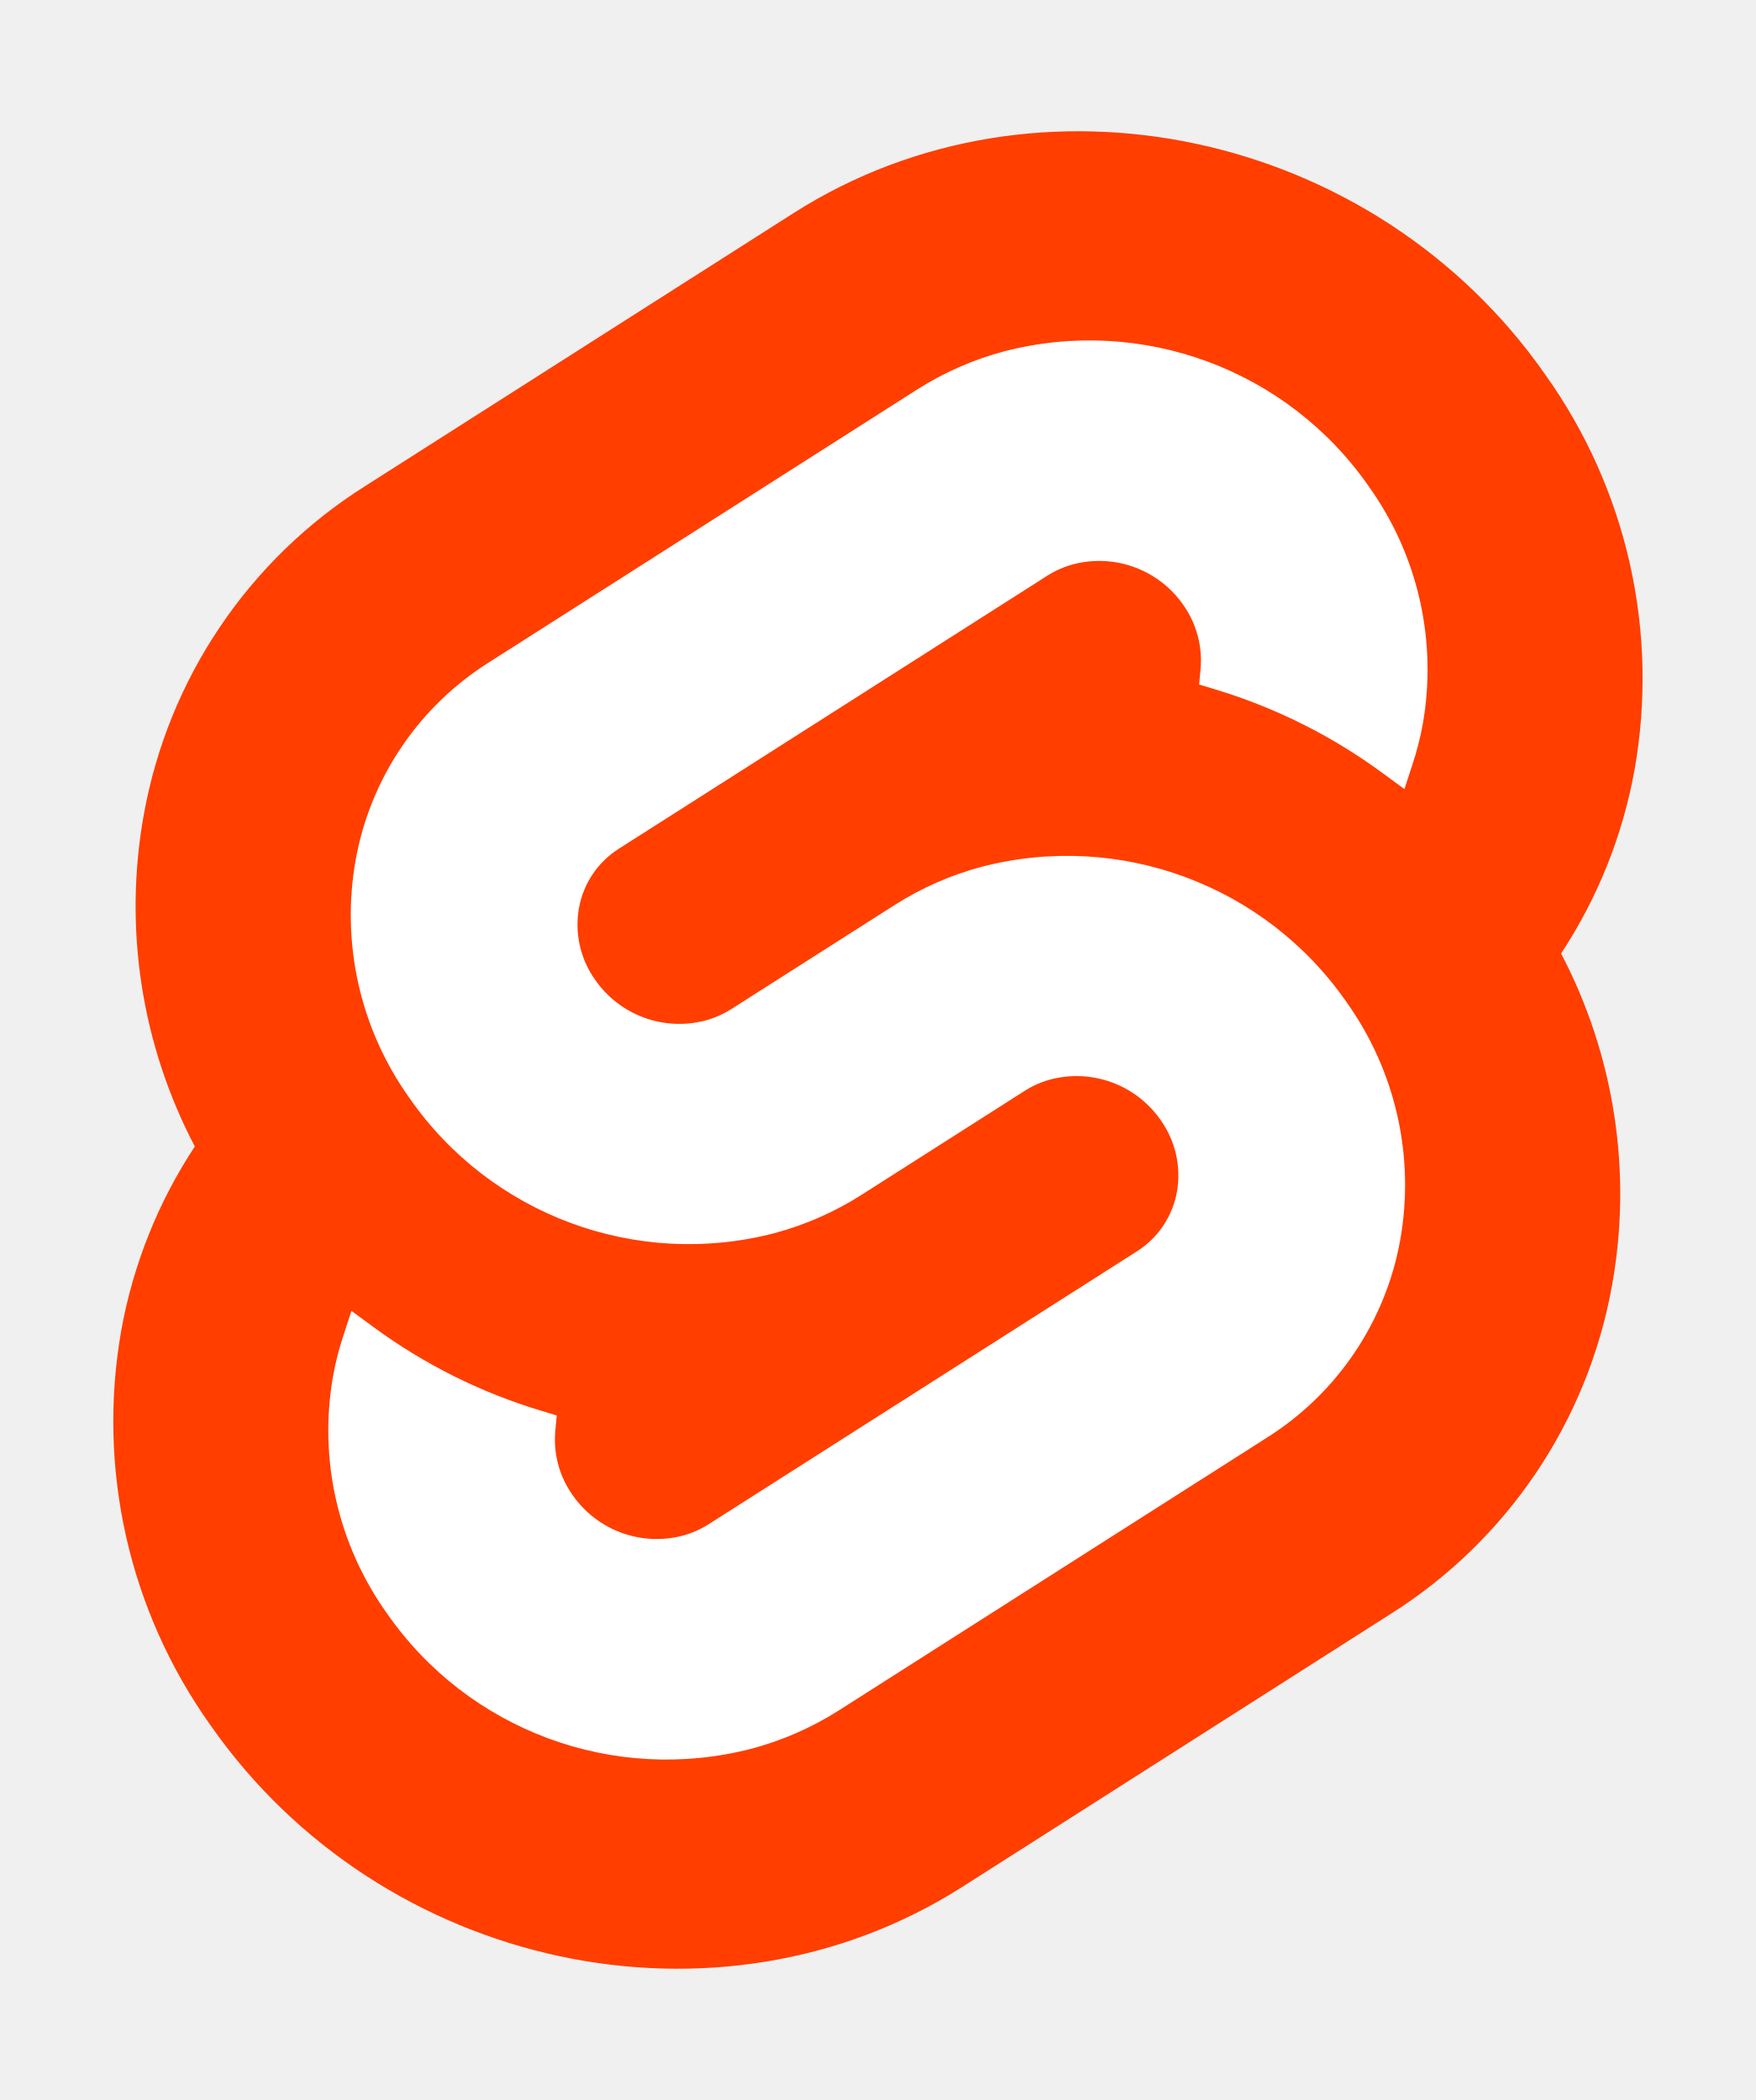
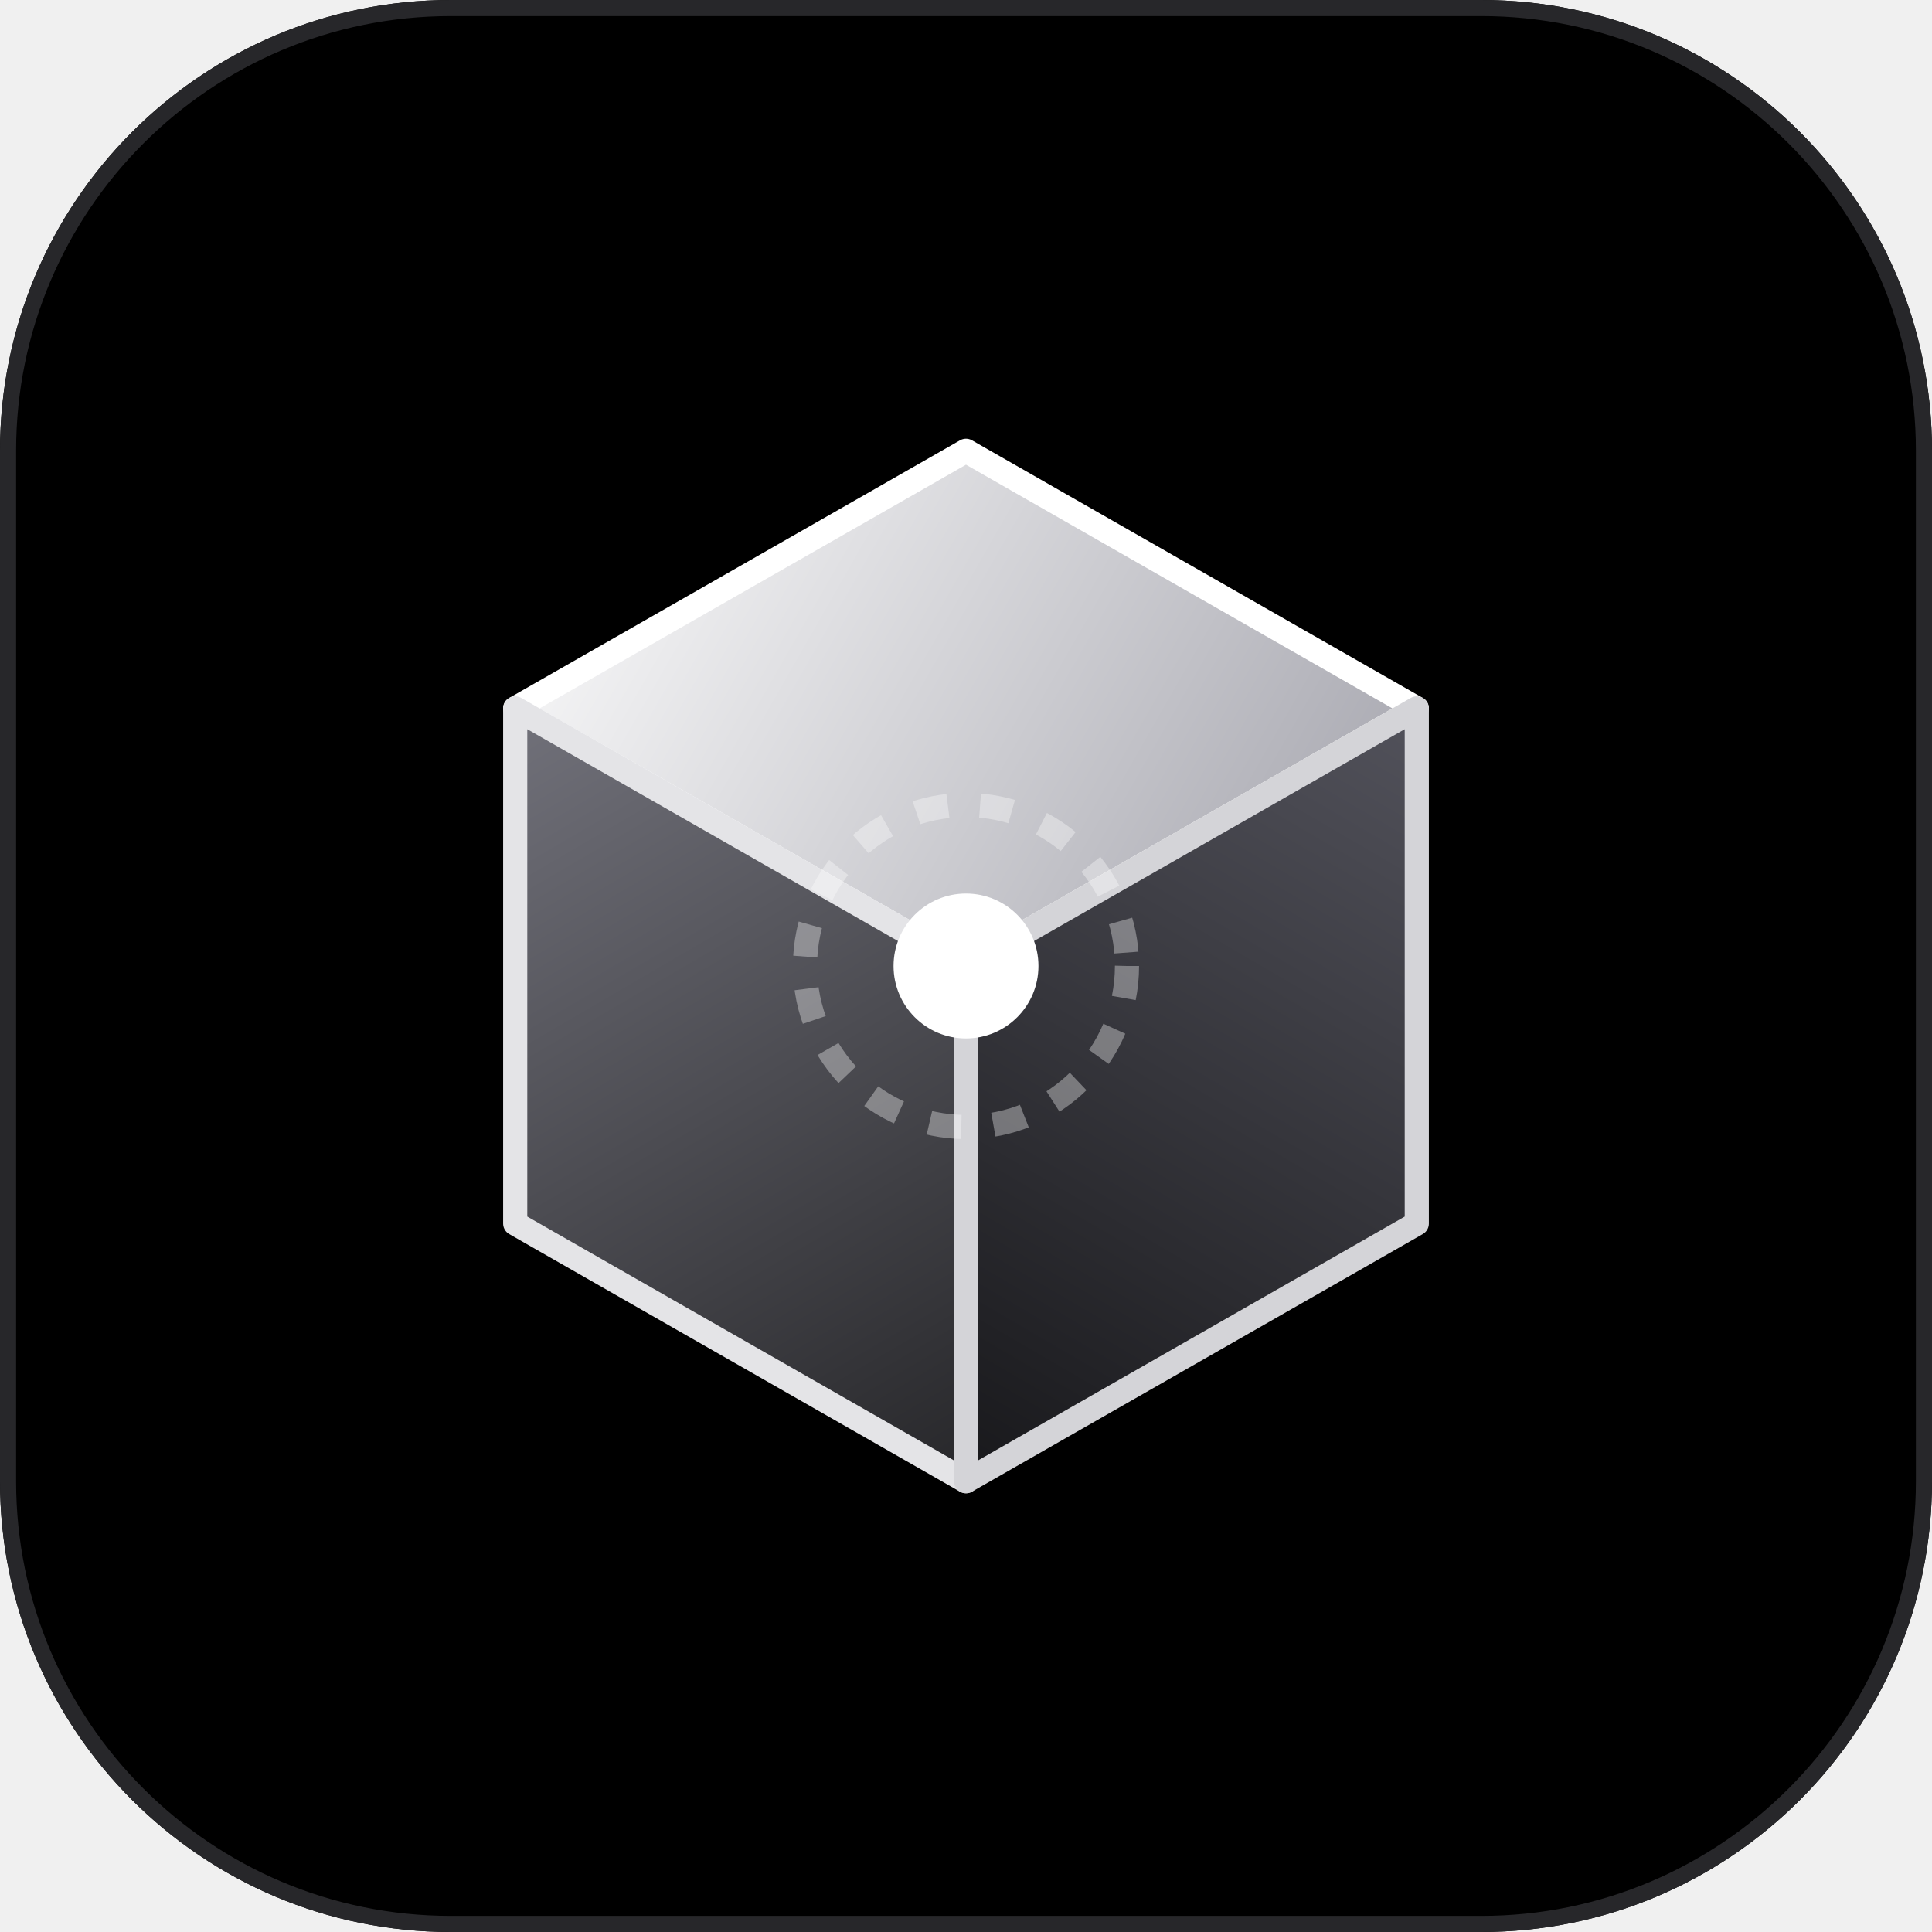
- <svg xmlns="http://www.w3.org/2000/svg" width="107" height="128" viewBox="0 0 107 128">
-   <path d="M94.157 22.819c-10.4-14.885-30.94-19.297-45.792-9.835L22.282 29.608A29.92 29.92 0 0 0 8.764 49.65a31.5 31.5 0 0 0 3.108 20.231 30 30 0 0 0-4.477 11.183 31.9 31.9 0 0 0 5.448 24.116c10.402 14.887 30.942 19.297 45.791 9.835l26.083-16.624A29.92 29.92 0 0 0 98.235 78.35a31.53 31.53 0 0 0-3.105-20.232 30 30 0 0 0 4.474-11.182 31.88 31.88 0 0 0-5.447-24.116" style="fill:#ff3e00" />
-   <path d="M45.817 106.582a20.72 20.72 0 0 1-22.237-8.243 19.17 19.17 0 0 1-3.277-14.503 18 18 0 0 1 .624-2.435l.49-1.498 1.337.981a33.6 33.6 0 0 0 10.203 5.098l.97.294-.09.968a5.85 5.85 0 0 0 1.052 3.878 6.24 6.24 0 0 0 6.695 2.485 5.8 5.8 0 0 0 1.603-.704L69.27 76.28a5.43 5.43 0 0 0 2.45-3.631 5.8 5.8 0 0 0-.987-4.371 6.24 6.24 0 0 0-6.698-2.487 5.7 5.7 0 0 0-1.6.704l-9.953 6.345a19 19 0 0 1-5.296 2.326 20.72 20.72 0 0 1-22.237-8.243 19.17 19.17 0 0 1-3.277-14.502 17.99 17.99 0 0 1 8.13-12.052l26.081-16.623a19 19 0 0 1 5.3-2.329 20.72 20.72 0 0 1 22.237 8.243 19.17 19.17 0 0 1 3.277 14.503 18 18 0 0 1-.624 2.435l-.49 1.498-1.337-.98a33.6 33.6 0 0 0-10.203-5.1l-.97-.294.09-.968a5.86 5.86 0 0 0-1.052-3.878 6.24 6.24 0 0 0-6.696-2.485 5.8 5.8 0 0 0-1.602.704L37.73 51.72a5.42 5.42 0 0 0-2.449 3.63 5.79 5.79 0 0 0 .986 4.372 6.24 6.24 0 0 0 6.698 2.486 5.8 5.8 0 0 0 1.602-.704l9.952-6.342a19 19 0 0 1 5.295-2.328 20.72 20.72 0 0 1 22.237 8.242 19.17 19.17 0 0 1 3.277 14.503 18 18 0 0 1-8.13 12.053l-26.081 16.622a19 19 0 0 1-5.3 2.328" style="fill:#fff" />
+ <svg xmlns="http://www.w3.org/2000/svg" viewBox="0 0 120 120" fill="none">
+   <rect width="120" height="120" rx="28" fill="#000000" />
+   <rect x="0.5" y="0.5" width="119" height="119" rx="27.5" stroke="#27272A" stroke-width="1" />
+   <polygon points="60,28 88,44 60,60 32,44" fill="url(#topGrad)" stroke="#FFFFFF" stroke-width="1.5" stroke-linejoin="round" />
+   <polygon points="32,44 60,60 60,92 32,76" fill="url(#leftGrad)" stroke="#E4E4E7" stroke-width="1.5" stroke-linejoin="round" />
+   <polygon points="60,60 88,44 88,76 60,92" fill="url(#rightGrad)" stroke="#D4D4D8" stroke-width="1.5" stroke-linejoin="round" />
+   <circle cx="60" cy="60" r="4.5" fill="#FFFFFF" />
+   <circle cx="60" cy="60" r="10" stroke="#FFFFFF" stroke-opacity="0.35" stroke-width="1.5" stroke-dasharray="2 2" />
+   <defs>
+     <linearGradient id="topGrad" x1="32" y1="28" x2="88" y2="60" gradientUnits="userSpaceOnUse">
+       <stop stop-color="#FFFFFF" />
+       <stop offset="1" stop-color="#A1A1AA" />
+     </linearGradient>
+     <linearGradient id="leftGrad" x1="32" y1="44" x2="60" y2="92" gradientUnits="userSpaceOnUse">
+       <stop stop-color="#71717A" />
+       <stop offset="1" stop-color="#27272A" />
+     </linearGradient>
+     <linearGradient id="rightGrad" x1="88" y1="44" x2="60" y2="92" gradientUnits="userSpaceOnUse">
+       <stop stop-color="#52525B" />
+       <stop offset="1" stop-color="#18181B" />
+     </linearGradient>
+   </defs>
</svg>
